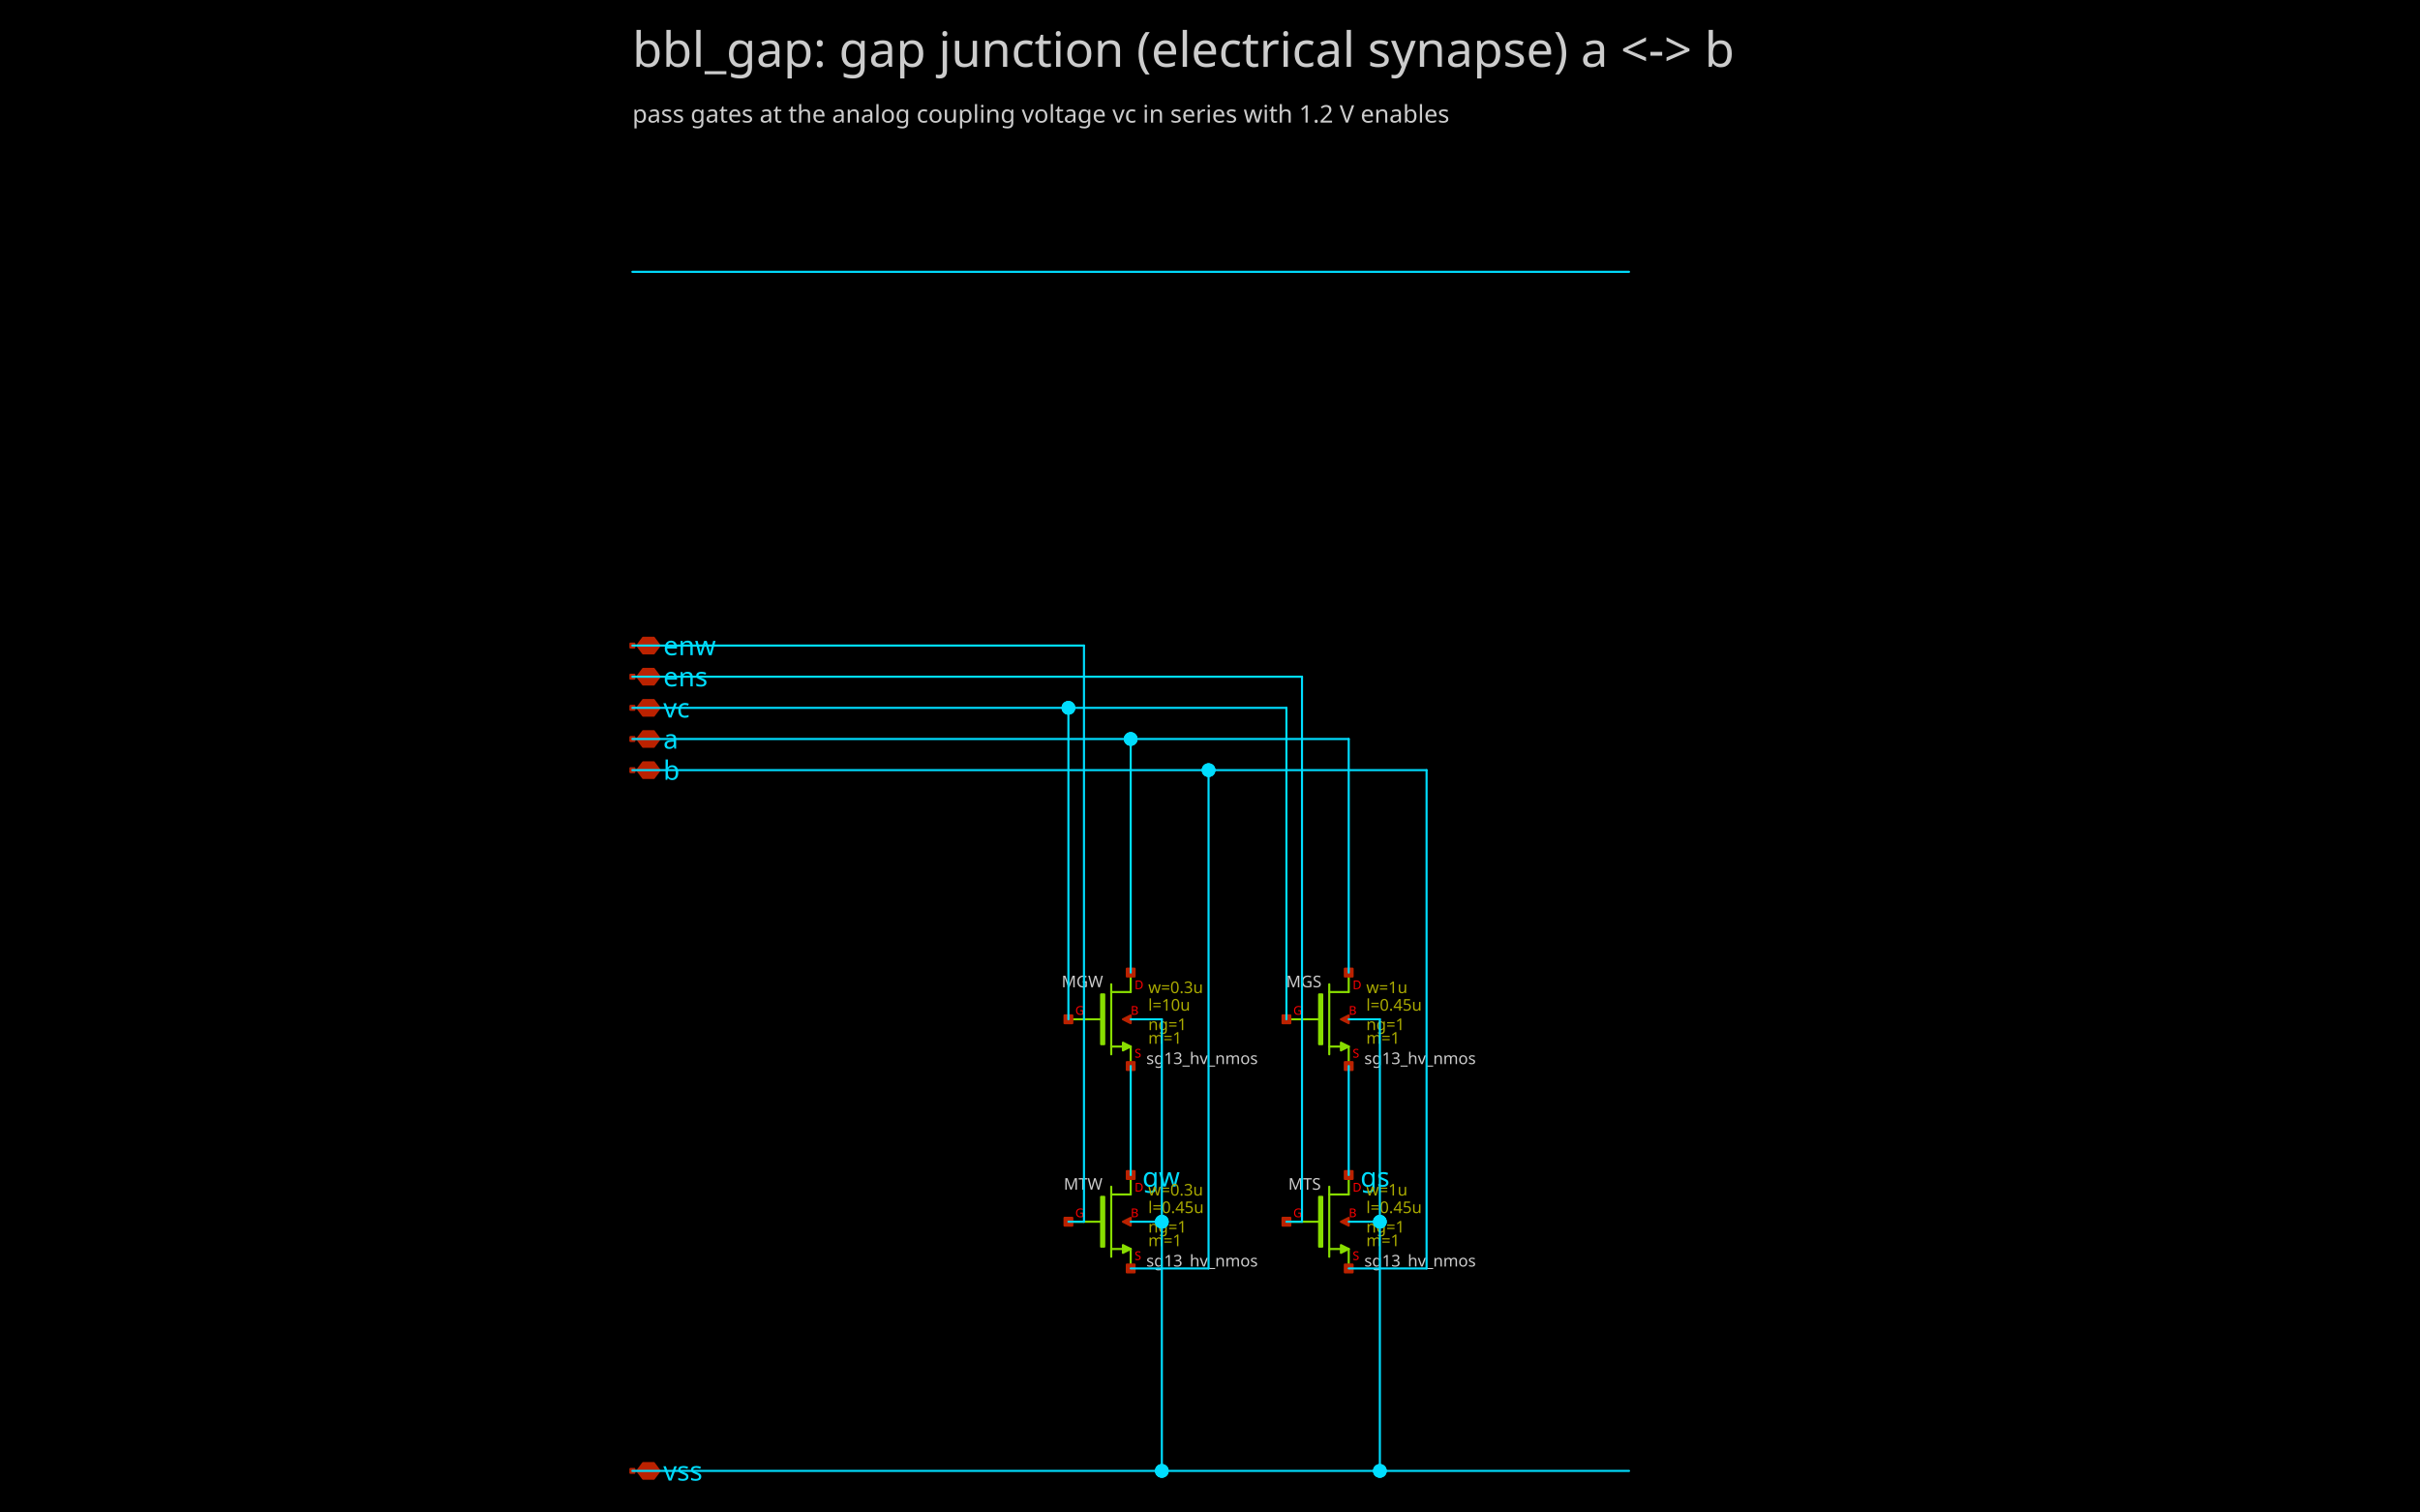
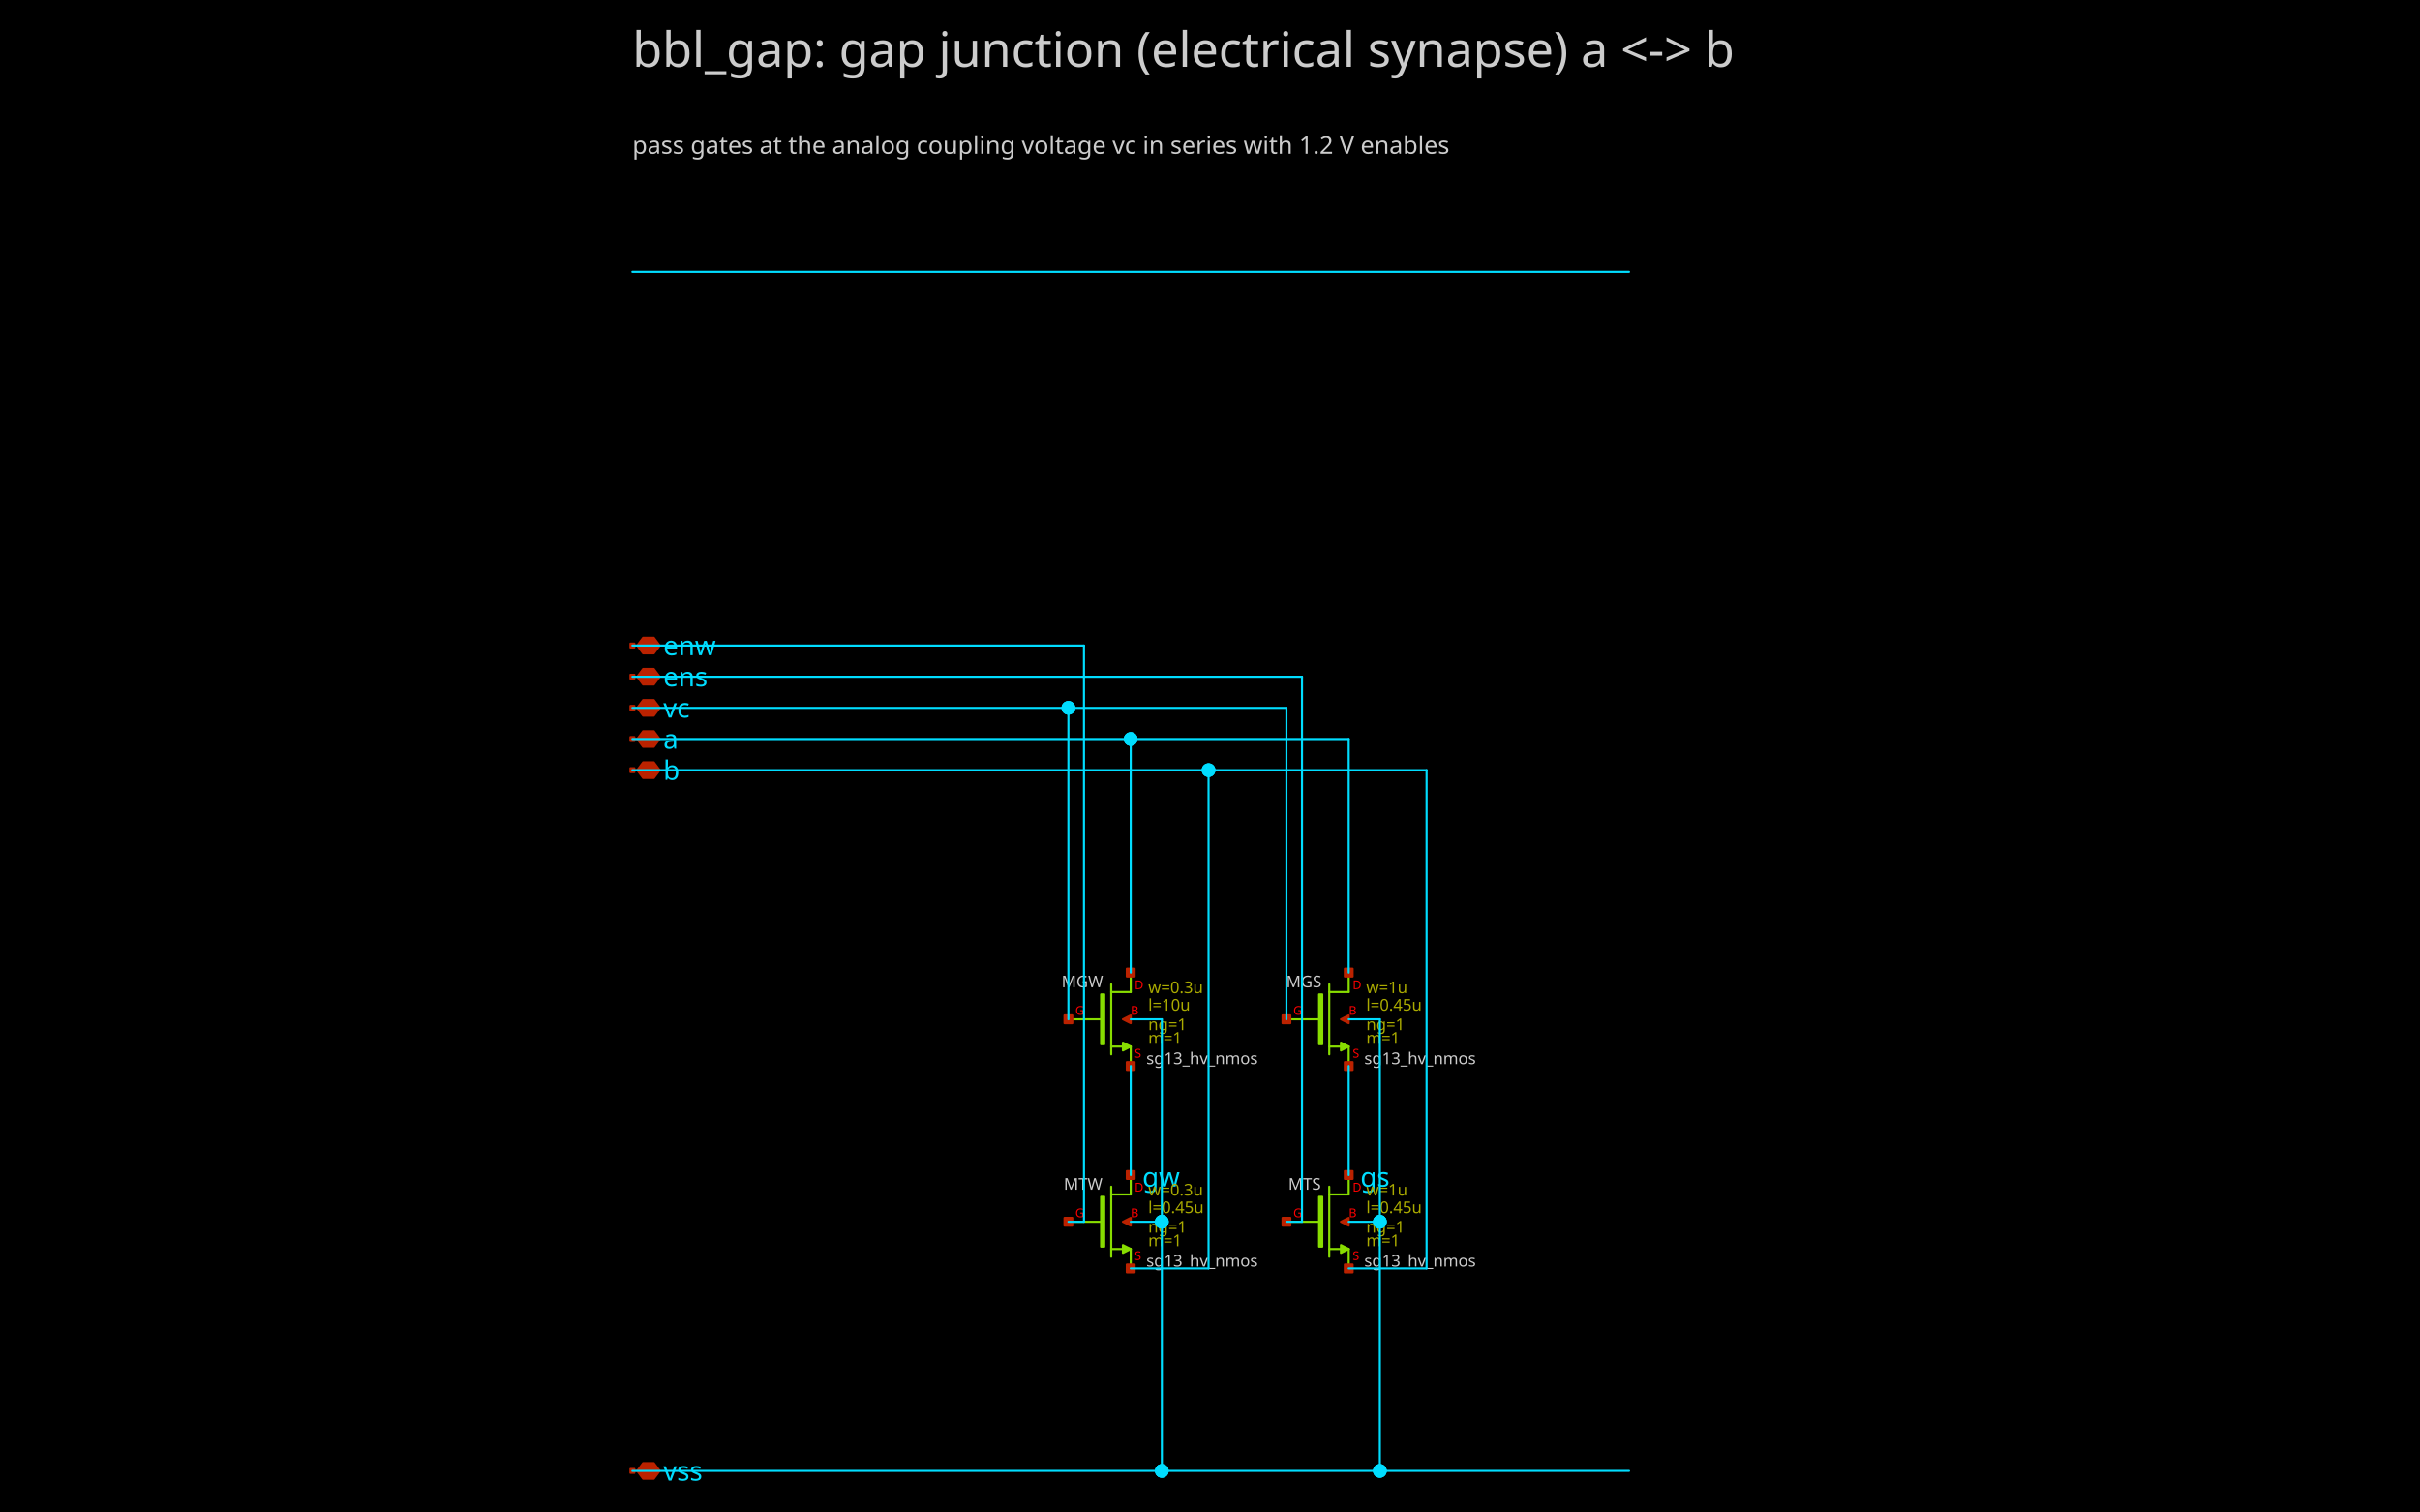
<svg xmlns="http://www.w3.org/2000/svg" width="1111" height="694" version="1.1">
  <style type="text/css">
.l0{
  fill: #000000;
  stroke: #000000;
  stroke-linecap:round;
  stroke-linejoin:round;
  stroke-width: 0.965;
}
.l1{
  fill: #00ddff;
  stroke: #00ddff;
  stroke-linecap:round;
  stroke-linejoin:round;
  stroke-width: 0.965;
}
.l2{
  fill: #4f4f4f; fill-opacity: 0.2;
  stroke: #4f4f4f;
  stroke-linecap:round;
  stroke-linejoin:round;
  stroke-width: 0.965;
}
.l3{
  fill: #cccccc; fill-opacity: 0.5;
  stroke: #cccccc;
  stroke-linecap:round;
  stroke-linejoin:round;
  stroke-width: 0.965;
}
.l4{
  fill: #88dd00;
  stroke: #88dd00;
  stroke-linecap:round;
  stroke-linejoin:round;
  stroke-width: 0.965;
}
.l5{
  fill: #bb2200;
  stroke: #bb2200;
  stroke-linecap:round;
  stroke-linejoin:round;
  stroke-width: 0.965;
}
.l6{
  fill: #00aaff; fill-opacity: 0.5;
  stroke: #00aaff;
  stroke-linecap:round;
  stroke-linejoin:round;
  stroke-width: 0.965;
}
.l7{
  fill: #ff0000; fill-opacity: 0.5;
  stroke: #ff0000;
  stroke-linecap:round;
  stroke-linejoin:round;
  stroke-width: 0.965;
}
.l8{
  fill: #ffff00; fill-opacity: 0.5;
  stroke: #ffff00;
  stroke-linecap:round;
  stroke-linejoin:round;
  stroke-width: 0.965;
}
.l9{
  fill: #ffffff; fill-opacity: 0.5;
  stroke: #ffffff;
  stroke-linecap:round;
  stroke-linejoin:round;
  stroke-width: 0.965;
}
.l10{
  fill: #ff00ff;
  stroke: #ff00ff;
  stroke-linecap:round;
  stroke-linejoin:round;
  stroke-width: 0.965;
}
.l11{
  fill: #00ff00; fill-opacity: 0.5;
  stroke: #00ff00;
  stroke-linecap:round;
  stroke-linejoin:round;
  stroke-width: 0.965;
}
.l12{
  fill: #0044ff; fill-opacity: 0.5;
  stroke: #0044ff;
  stroke-linecap:round;
  stroke-linejoin:round;
  stroke-width: 0.965;
}
.l13{
  fill: #aaaa00; fill-opacity: 0.5;
  stroke: #aaaa00;
  stroke-linecap:round;
  stroke-linejoin:round;
  stroke-width: 0.965;
}
.l14{
  fill: #aaccaa; fill-opacity: 0.2;
  stroke: #aaccaa;
  stroke-linecap:round;
  stroke-linejoin:round;
  stroke-width: 0.965;
}
.l15{
  fill: #ff7777; fill-opacity: 0.5;
  stroke: #ff7777;
  stroke-linecap:round;
  stroke-linejoin:round;
  stroke-width: 0.965;
}
.l16{
  fill: #bfff81; fill-opacity: 0.5;
  stroke: #bfff81;
  stroke-linecap:round;
  stroke-linejoin:round;
  stroke-width: 0.965;
}
.l17{
  fill: #00ffcc; fill-opacity: 0.2;
  stroke: #00ffcc;
  stroke-linecap:round;
  stroke-linejoin:round;
  stroke-width: 0.965;
}
.l18{
  fill: #ce0097; fill-opacity: 0.5;
  stroke: #ce0097;
  stroke-linecap:round;
  stroke-linejoin:round;
  stroke-width: 0.965;
}
.l19{
  fill: #d2d46b; fill-opacity: 0.2;
  stroke: #d2d46b;
  stroke-linecap:round;
  stroke-linejoin:round;
  stroke-width: 0.965;
}
.l20{
  fill: #ef6158; fill-opacity: 0.2;
  stroke: #ef6158;
  stroke-linecap:round;
  stroke-linejoin:round;
  stroke-width: 0.965;
}
.l21{
  fill: #fdb200; fill-opacity: 0.2;
  stroke: #fdb200;
  stroke-linecap:round;
  stroke-linejoin:round;
  stroke-width: 0.965;
}
text {font-family: Sans-Serif;}
</style>
  <rect class="l0" x="0" y="0" width="1111" height="694" />
  <path class="l4" d="M510.158 451.869L510.158 484.04" />
  <path class="l4" d="M519.095 446.507L519.095 455.443" />
  <path class="l4" d="M519.095 480.465L519.095 489.402" />
  <path class="l4" d="M510.158 480.465L519.095 480.465" />
  <path class="l4" d="M510.158 455.443L519.095 455.443" />
  <path class="l4" d="M490.498 467.954L506.226 467.954" />
  <path class="l4" d="M515.52 482.253L519.095 480.465L515.52 478.678L515.52 482.253" />
  <path class="l4" d="M505.511 456.516L506.941 456.516L506.941 479.393L505.511 479.393L505.511 456.516z" />
  <path class="l4" d="M610.246 451.869L610.246 484.04" />
  <path class="l4" d="M619.183 446.507L619.183 455.443" />
  <path class="l4" d="M619.183 480.465L619.183 489.402" />
  <path class="l4" d="M610.246 480.465L619.183 480.465" />
  <path class="l4" d="M610.246 455.443L619.183 455.443" />
  <path class="l4" d="M590.586 467.954L606.314 467.954" />
  <path class="l4" d="M615.608 482.253L619.183 480.465L615.608 478.678L615.608 482.253" />
  <path class="l4" d="M605.599 456.516L607.029 456.516L607.029 479.393L605.599 479.393L605.599 456.516z" />
  <path class="l4" d="M510.158 544.808L510.158 576.979" />
  <path class="l4" d="M519.095 539.446L519.095 548.382" />
  <path class="l4" d="M519.095 573.404L519.095 582.34" />
  <path class="l4" d="M510.158 573.404L519.095 573.404" />
  <path class="l4" d="M510.158 548.382L519.095 548.382" />
  <path class="l4" d="M490.498 560.893L506.226 560.893" />
  <path class="l4" d="M515.52 575.191L519.095 573.404L515.52 571.617L515.52 575.191" />
  <path class="l4" d="M505.511 549.454L506.941 549.454L506.941 572.332L505.511 572.332L505.511 549.454z" />
  <path class="l4" d="M610.246 544.808L610.246 576.979" />
  <path class="l4" d="M619.183 539.446L619.183 548.382" />
  <path class="l4" d="M619.183 573.404L619.183 582.34" />
  <path class="l4" d="M610.246 573.404L619.183 573.404" />
  <path class="l4" d="M610.246 548.382L619.183 548.382" />
  <path class="l4" d="M590.586 560.893L606.314 560.893" />
  <path class="l4" d="M615.608 575.191L619.183 573.404L615.608 571.617L615.608 575.191" />
  <path class="l4" d="M605.599 549.454L607.029 549.454L607.029 572.332L605.599 572.332L605.599 549.454z" />
  <path class="l5" d="M518.201 538.552L519.988 538.552L519.988 540.339L518.201 540.339L518.201 538.552z" />
  <path class="l5" d="M618.289 538.552L620.076 538.552L620.076 540.339L618.289 540.339L618.289 538.552z" />
  <path class="l5" d="M519.095 469.742L515.52 467.954L519.095 466.167L519.095 469.742" />
  <path class="l5" d="M517.307 444.72L520.882 444.72L520.882 448.294L517.307 448.294L517.307 444.72z" />
  <path class="l5" d="M488.711 466.167L492.286 466.167L492.286 469.742L488.711 469.742L488.711 466.167z" />
  <path class="l5" d="M517.307 487.614L520.882 487.614L520.882 491.189L517.307 491.189L517.307 487.614z" />
  <path class="l5" d="M519.039 467.898L519.151 467.898L519.151 468.01L519.039 468.01L519.039 467.898z" />
  <path class="l5" d="M619.183 469.742L615.608 467.954L619.183 466.167L619.183 469.742" />
  <path class="l5" d="M617.395 444.72L620.97 444.72L620.97 448.294L617.395 448.294L617.395 444.72z" />
  <path class="l5" d="M588.799 466.167L592.373 466.167L592.373 469.742L588.799 469.742L588.799 466.167z" />
  <path class="l5" d="M617.395 487.614L620.97 487.614L620.97 491.189L617.395 491.189L617.395 487.614z" />
  <path class="l5" d="M619.127 467.898L619.238 467.898L619.238 468.01L619.127 468.01L619.127 467.898z" />
  <path class="l5" d="M519.095 562.68L515.52 560.893L519.095 559.106L519.095 562.68" />
  <path class="l5" d="M517.307 537.658L520.882 537.658L520.882 541.233L517.307 541.233L517.307 537.658z" />
  <path class="l5" d="M488.711 559.106L492.286 559.106L492.286 562.68L488.711 562.68L488.711 559.106z" />
  <path class="l5" d="M517.307 580.553L520.882 580.553L520.882 584.128L517.307 584.128L517.307 580.553z" />
  <path class="l5" d="M519.039 560.837L519.151 560.837L519.151 560.949L519.039 560.949L519.039 560.837z" />
  <path class="l5" d="M619.183 562.68L615.608 560.893L619.183 559.106L619.183 562.68" />
  <path class="l5" d="M617.395 537.658L620.97 537.658L620.97 541.233L617.395 541.233L617.395 537.658z" />
  <path class="l5" d="M588.799 559.106L592.373 559.106L592.373 562.68L588.799 562.68L588.799 559.106z" />
  <path class="l5" d="M617.395 580.553L620.97 580.553L620.97 584.128L617.395 584.128L617.395 580.553z" />
  <path class="l5" d="M619.127 560.837L619.238 560.837L619.238 560.949L619.127 560.949L619.127 560.837z" />
  <path class="l5" d="M290.323 675.279L292.557 675.279" />
  <path class="l5" d="M300.153 678.854L302.834 675.279L300.153 671.705L295.238 671.705L292.557 675.279L295.238 678.854L300.153 678.854" />
  <path class="l5" d="M289.429 674.385L291.216 674.385L291.216 676.173L289.429 676.173L289.429 674.385z" />
  <path class="l5" d="M290.323 339.27L292.557 339.27" />
  <path class="l5" d="M300.153 342.845L302.834 339.27L300.153 335.695L295.238 335.695L292.557 339.27L295.238 342.845L300.153 342.845" />
  <path class="l5" d="M289.429 338.376L291.216 338.376L291.216 340.164L289.429 340.164L289.429 338.376z" />
  <path class="l5" d="M290.323 353.568L292.557 353.568" />
  <path class="l5" d="M300.153 357.143L302.834 353.568L300.153 349.994L295.238 349.994L292.557 353.568L295.238 357.143L300.153 357.143" />
  <path class="l5" d="M289.429 352.675L291.216 352.675L291.216 354.462L289.429 354.462L289.429 352.675z" />
  <path class="l5" d="M290.323 324.972L292.557 324.972" />
  <path class="l5" d="M300.153 328.546L302.834 324.972L300.153 321.397L295.238 321.397L292.557 324.972L295.238 328.546L300.153 328.546" />
  <path class="l5" d="M289.429 324.078L291.216 324.078L291.216 325.865L289.429 325.865L289.429 324.078z" />
  <path class="l5" d="M290.323 296.375L292.557 296.375" />
  <path class="l5" d="M300.153 299.95L302.834 296.375L300.153 292.801L295.238 292.801L292.557 296.375L295.238 299.95L300.153 299.95" />
  <path class="l5" d="M289.429 295.482L291.216 295.482L291.216 297.269L289.429 297.269L289.429 295.482z" />
  <path class="l5" d="M290.323 310.673L292.557 310.673" />
  <path class="l5" d="M300.153 314.248L302.834 310.673L300.153 307.099L295.238 307.099L292.557 310.673L295.238 314.248L300.153 314.248" />
  <path class="l5" d="M289.429 309.78L291.216 309.78L291.216 311.567L289.429 311.567L289.429 309.78z" />
  <text fill="#00ddff" xml:space="preserve" font-size="12.268" transform="translate(524.457, 544.776)">gw</text>
  <text fill="#00ddff" xml:space="preserve" font-size="12.268" transform="translate(624.544, 544.776)">gs</text>
  <text fill="#cccccc" xml:space="preserve" font-size="7.435" transform="translate(487.371, 453.258)">MGW</text>
  <text fill="#ff0000" xml:space="preserve" font-size="5.576" transform="translate(493.647, 465.869)">G</text>
  <text fill="#cccccc" xml:space="preserve" font-size="7.435" transform="translate(526.244, 488.518)">sg13_hv_nmos</text>
  <text fill="#ff0000" xml:space="preserve" font-size="5.576" transform="translate(520.882, 485.529)">S</text>
  <text fill="#ff0000" xml:space="preserve" font-size="5.576" transform="translate(520.882, 454.111)">D</text>
  <text fill="#ff0000" xml:space="preserve" font-size="5.576" transform="translate(519.095, 465.869)">B</text>
  <text fill="#aaaa00" xml:space="preserve" font-size="7.435" transform="translate(527.138, 479.174)">m=1</text>
  <text fill="#aaaa00" xml:space="preserve" font-size="7.435" transform="translate(527.138, 472.918)">ng=1</text>
  <text fill="#aaaa00" xml:space="preserve" font-size="7.435" transform="translate(527.138, 463.982)">l=10u</text>
  <text fill="#aaaa00" xml:space="preserve" font-size="7.435" transform="translate(527.138, 455.939)">w=0.3u</text>
  <text fill="#cccccc" xml:space="preserve" font-size="7.435" transform="translate(590.459, 453.258)">MGS</text>
  <text fill="#ff0000" xml:space="preserve" font-size="5.576" transform="translate(593.735, 465.869)">G</text>
  <text fill="#cccccc" xml:space="preserve" font-size="7.435" transform="translate(626.332, 488.518)">sg13_hv_nmos</text>
  <text fill="#ff0000" xml:space="preserve" font-size="5.576" transform="translate(620.97, 485.529)">S</text>
  <text fill="#ff0000" xml:space="preserve" font-size="5.576" transform="translate(620.97, 454.111)">D</text>
  <text fill="#ff0000" xml:space="preserve" font-size="5.576" transform="translate(619.183, 465.869)">B</text>
  <text fill="#aaaa00" xml:space="preserve" font-size="7.435" transform="translate(627.225, 479.174)">m=1</text>
  <text fill="#aaaa00" xml:space="preserve" font-size="7.435" transform="translate(627.225, 472.918)">ng=1</text>
  <text fill="#aaaa00" xml:space="preserve" font-size="7.435" transform="translate(627.225, 463.982)">l=0.45u</text>
  <text fill="#aaaa00" xml:space="preserve" font-size="7.435" transform="translate(627.225, 455.939)">w=1u</text>
  <text fill="#cccccc" xml:space="preserve" font-size="7.435" transform="translate(488.371, 546.197)">MTW</text>
  <text fill="#ff0000" xml:space="preserve" font-size="5.576" transform="translate(493.647, 558.807)">G</text>
  <text fill="#cccccc" xml:space="preserve" font-size="7.435" transform="translate(526.244, 581.457)">sg13_hv_nmos</text>
  <text fill="#ff0000" xml:space="preserve" font-size="5.576" transform="translate(520.882, 578.467)">S</text>
  <text fill="#ff0000" xml:space="preserve" font-size="5.576" transform="translate(520.882, 547.049)">D</text>
  <text fill="#ff0000" xml:space="preserve" font-size="5.576" transform="translate(519.095, 558.807)">B</text>
  <text fill="#aaaa00" xml:space="preserve" font-size="7.435" transform="translate(527.138, 572.112)">m=1</text>
  <text fill="#aaaa00" xml:space="preserve" font-size="7.435" transform="translate(527.138, 565.857)">ng=1</text>
  <text fill="#aaaa00" xml:space="preserve" font-size="7.435" transform="translate(527.138, 556.92)">l=0.45u</text>
  <text fill="#aaaa00" xml:space="preserve" font-size="7.435" transform="translate(527.138, 548.878)">w=0.3u</text>
  <text fill="#cccccc" xml:space="preserve" font-size="7.435" transform="translate(591.459, 546.197)">MTS</text>
  <text fill="#ff0000" xml:space="preserve" font-size="5.576" transform="translate(593.735, 558.807)">G</text>
  <text fill="#cccccc" xml:space="preserve" font-size="7.435" transform="translate(626.332, 581.457)">sg13_hv_nmos</text>
  <text fill="#ff0000" xml:space="preserve" font-size="5.576" transform="translate(620.97, 578.467)">S</text>
  <text fill="#ff0000" xml:space="preserve" font-size="5.576" transform="translate(620.97, 547.049)">D</text>
  <text fill="#ff0000" xml:space="preserve" font-size="5.576" transform="translate(619.183, 558.807)">B</text>
  <text fill="#aaaa00" xml:space="preserve" font-size="7.435" transform="translate(627.225, 572.112)">m=1</text>
  <text fill="#aaaa00" xml:space="preserve" font-size="7.435" transform="translate(627.225, 565.857)">ng=1</text>
  <text fill="#aaaa00" xml:space="preserve" font-size="7.435" transform="translate(627.225, 556.92)">l=0.45u</text>
  <text fill="#aaaa00" xml:space="preserve" font-size="7.435" transform="translate(627.225, 548.878)">w=1u</text>
  <text fill="#00ddff" xml:space="preserve" font-size="12.268" transform="translate(304.509, 679.716)">vss</text>
  <text fill="#00ddff" xml:space="preserve" font-size="12.268" transform="translate(304.509, 343.707)">a</text>
  <text fill="#00ddff" xml:space="preserve" font-size="12.268" transform="translate(304.509, 358.005)">b</text>
  <text fill="#00ddff" xml:space="preserve" font-size="12.268" transform="translate(304.509, 329.409)">vc</text>
  <text fill="#00ddff" xml:space="preserve" font-size="12.268" transform="translate(304.509, 300.812)">enw</text>
  <text fill="#00ddff" xml:space="preserve" font-size="12.268" transform="translate(304.509, 315.11)">ens</text>
  <path class="l1" d="M290.323 124.796L747.867 124.796" />
  <path class="l1" d="M633.481 675.279L747.867 675.279" />
  <path class="l1" d="M519.095 489.402L519.095 539.446" />
  <path class="l1" d="M619.183 489.402L619.183 539.446" />
  <path class="l1" d="M519.095 467.954L533.393 467.954" />
  <path class="l1" d="M533.393 560.893L533.393 675.279" />
  <path class="l1" d="M619.183 467.954L633.481 467.954" />
  <path class="l1" d="M633.481 560.893L633.481 675.279" />
  <path class="l1" d="M519.095 560.893L533.393 560.893" />
  <path class="l1" d="M619.183 560.893L633.481 560.893" />
  <path class="l1" d="M490.498 324.972L490.498 467.954" />
  <path class="l1" d="M519.095 339.27L519.095 446.507" />
  <path class="l1" d="M590.586 324.972L590.586 467.954" />
  <path class="l1" d="M619.183 339.27L619.183 446.507" />
  <path class="l1" d="M490.498 560.893L497.647 560.893" />
  <path class="l1" d="M497.647 296.375L497.647 560.893" />
  <path class="l1" d="M519.095 582.34L554.84 582.34" />
  <path class="l1" d="M554.84 353.568L554.84 582.34" />
  <path class="l1" d="M590.586 560.893L597.735 560.893" />
  <path class="l1" d="M597.735 310.673L597.735 560.893" />
  <path class="l1" d="M619.183 582.34L654.928 582.34" />
  <path class="l1" d="M654.928 353.568L654.928 582.34" />
  <path class="l1" d="M290.323 296.375L497.647 296.375" />
  <path class="l1" d="M290.323 310.673L597.735 310.673" />
  <path class="l1" d="M490.498 324.972L590.586 324.972" />
  <path class="l1" d="M519.095 339.27L619.183 339.27" />
  <path class="l1" d="M554.84 353.568L654.928 353.568" />
  <path class="l1" d="M290.323 675.279L533.393 675.279" />
  <path class="l1" d="M533.393 675.279L633.481 675.279" />
  <path class="l1" d="M533.393 467.954L533.393 560.893" />
  <path class="l1" d="M633.481 467.954L633.481 560.893" />
  <path class="l1" d="M290.323 324.972L490.498 324.972" />
  <path class="l1" d="M290.323 339.27L519.095 339.27" />
  <path class="l1" d="M290.323 353.568L554.84 353.568" />
  <circle class="l1" cx="519.095" cy="339.27" r="2.645" />
  <circle class="l1" cx="490.498" cy="324.972" r="2.645" />
  <circle class="l1" cx="554.84" cy="353.568" r="2.645" />
  <circle class="l1" cx="533.393" cy="675.279" r="2.645" />
  <circle class="l1" cx="519.095" cy="339.27" r="2.645" />
  <circle class="l1" cx="490.498" cy="324.972" r="2.645" />
  <circle class="l1" cx="519.095" cy="339.27" r="2.645" />
  <circle class="l1" cx="490.498" cy="324.972" r="2.645" />
  <circle class="l1" cx="633.481" cy="560.893" r="2.645" />
  <circle class="l1" cx="533.393" cy="560.893" r="2.645" />
  <circle class="l1" cx="554.84" cy="353.568" r="2.645" />
  <circle class="l1" cx="554.84" cy="353.568" r="2.645" />
  <circle class="l1" cx="633.481" cy="560.893" r="2.645" />
  <circle class="l1" cx="533.393" cy="560.893" r="2.645" />
  <circle class="l1" cx="633.481" cy="560.893" r="2.645" />
  <circle class="l1" cx="633.481" cy="675.279" r="2.645" />
  <circle class="l1" cx="533.393" cy="560.893" r="2.645" />
  <circle class="l1" cx="533.393" cy="675.279" r="2.645" />
  <circle class="l1" cx="533.393" cy="675.279" r="2.645" />
  <circle class="l1" cx="633.481" cy="675.279" r="2.645" />
  <circle class="l1" cx="633.481" cy="675.279" r="2.645" />
  <text fill="#cccccc" xml:space="preserve" font-size="22.305" transform="translate(290.323, 30.6632)">bbl_gap: gap junction (electrical synapse) a &lt;-&gt; b</text>
-   <text fill="#cccccc" xml:space="preserve" font-size="11.153" transform="translate(290.323, 56.2823)">pass gates at the analog coupling voltage vc in series with 1.2 V enables</text>
+   <text fill="#cccccc" xml:space="preserve" font-size="11.153" transform="translate(290.323, 70.5805)">pass gates at the analog coupling voltage vc in series with 1.2 V enables</text>
</svg>
